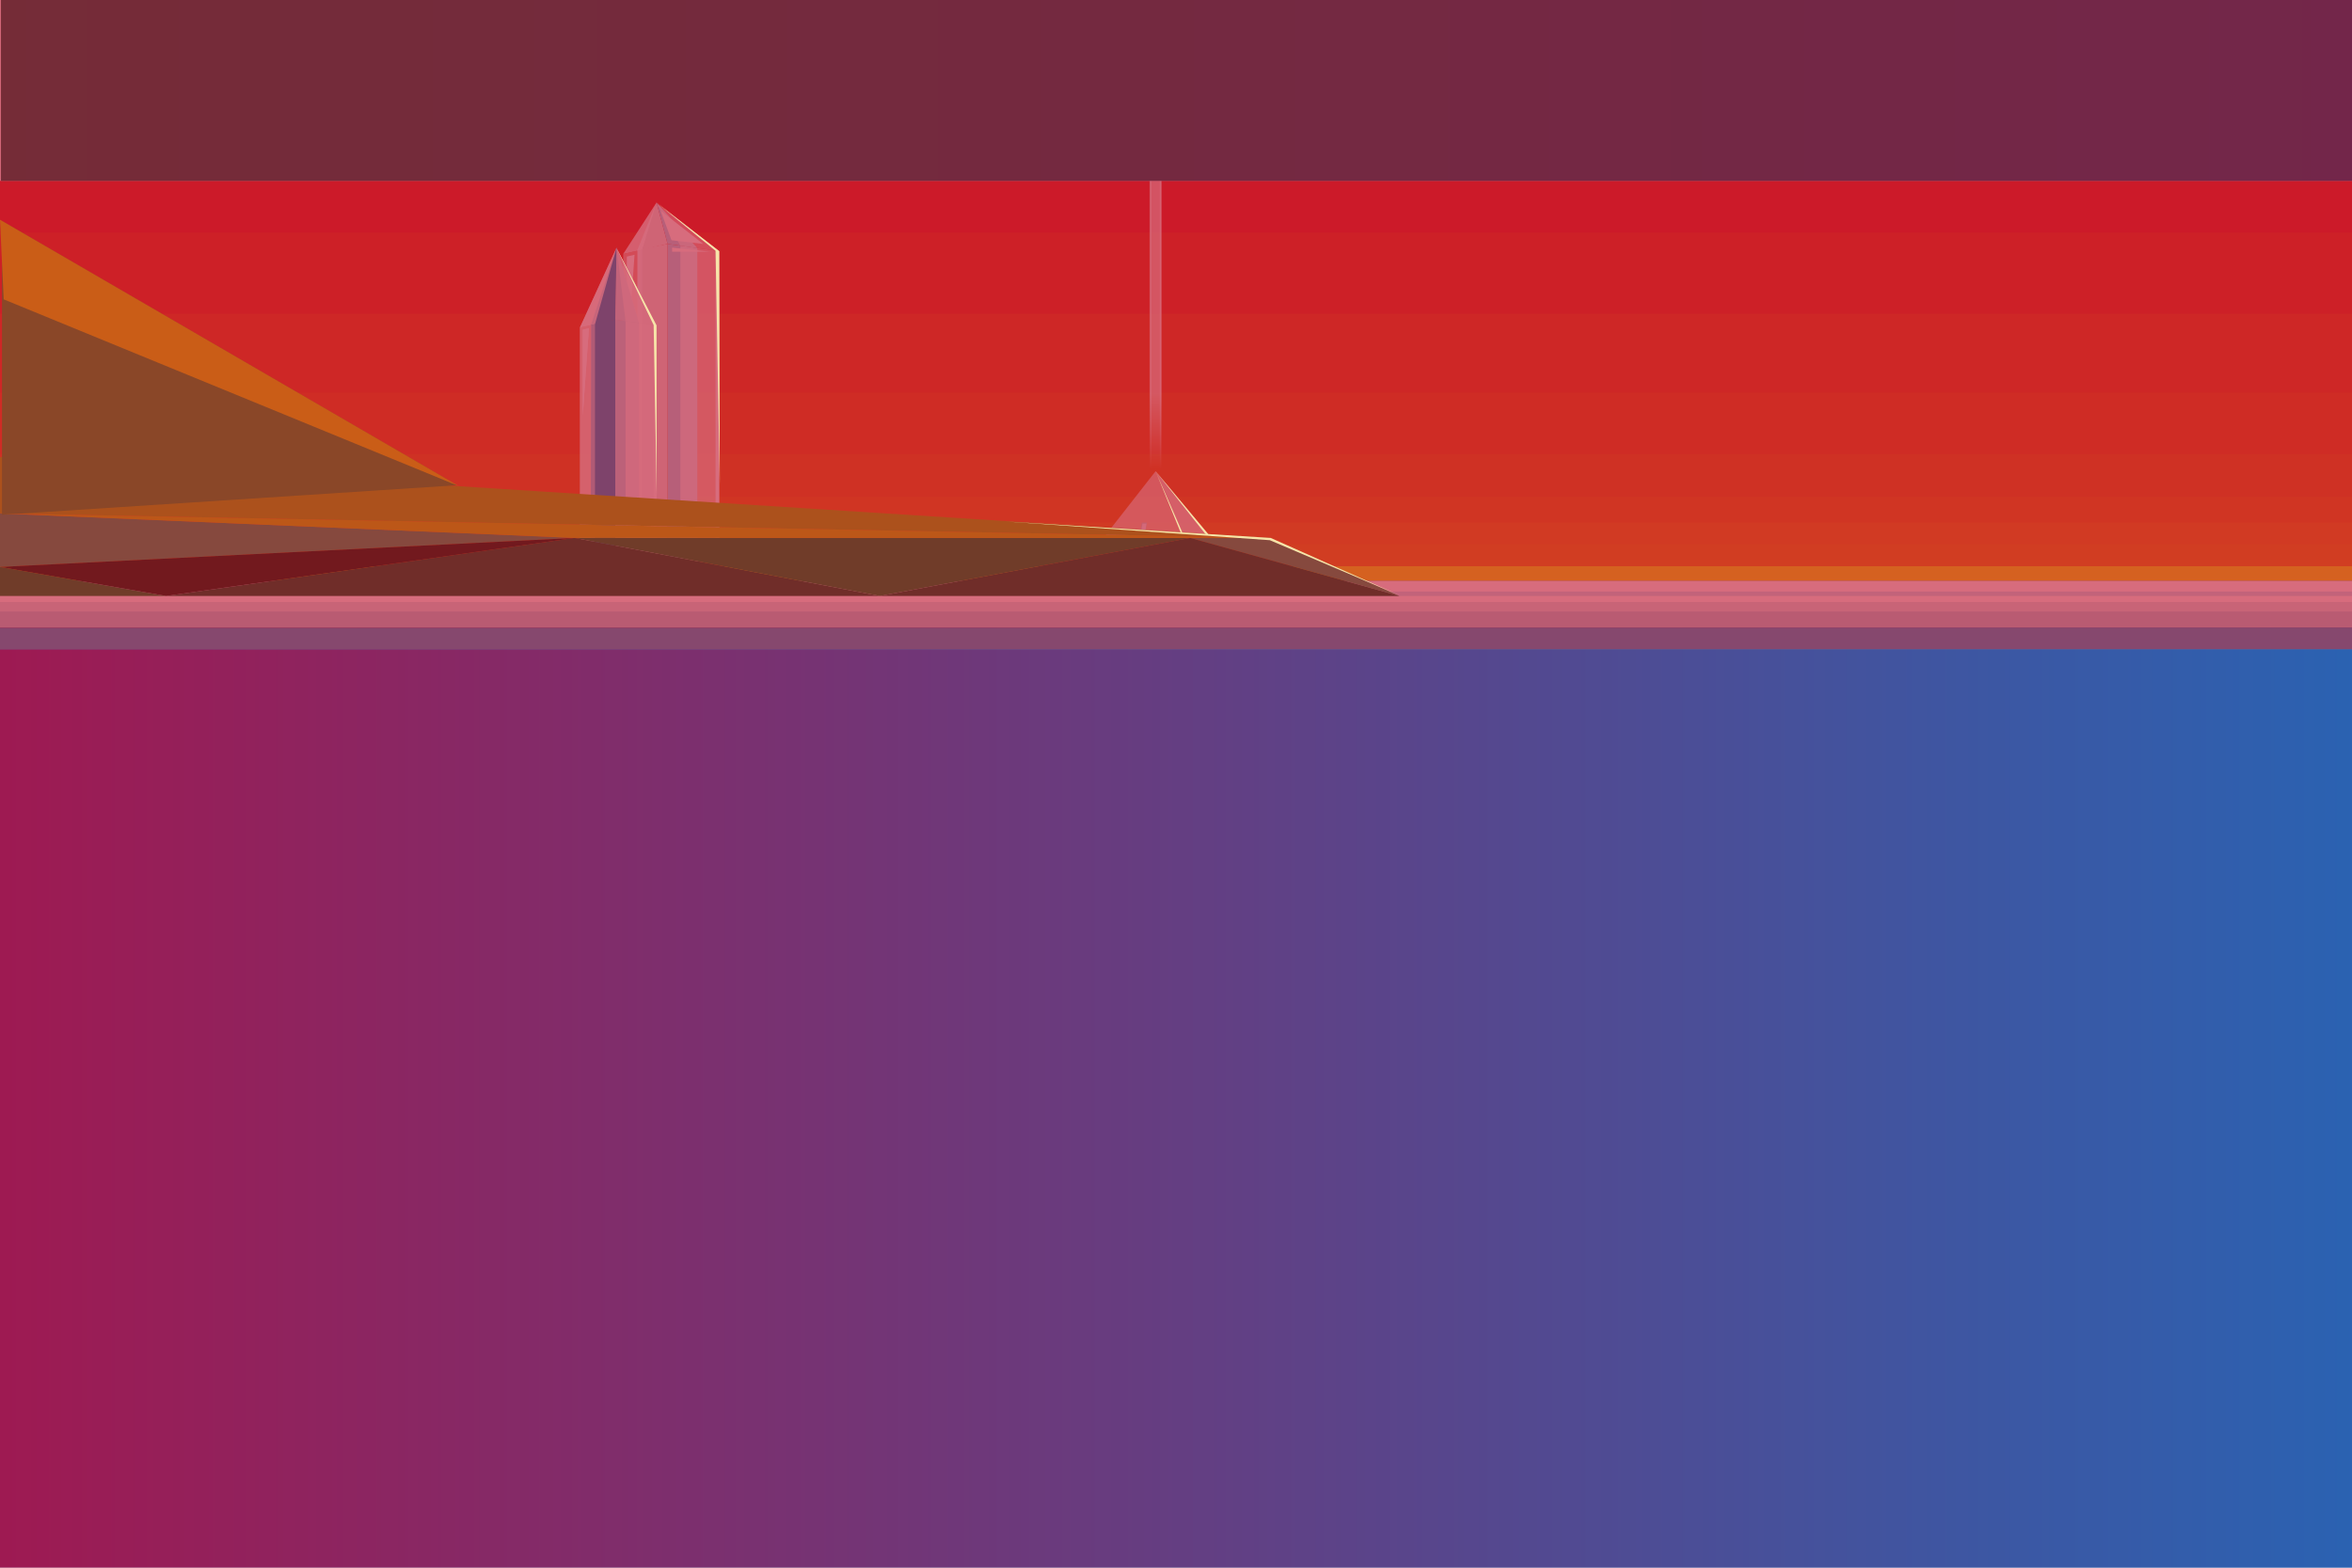
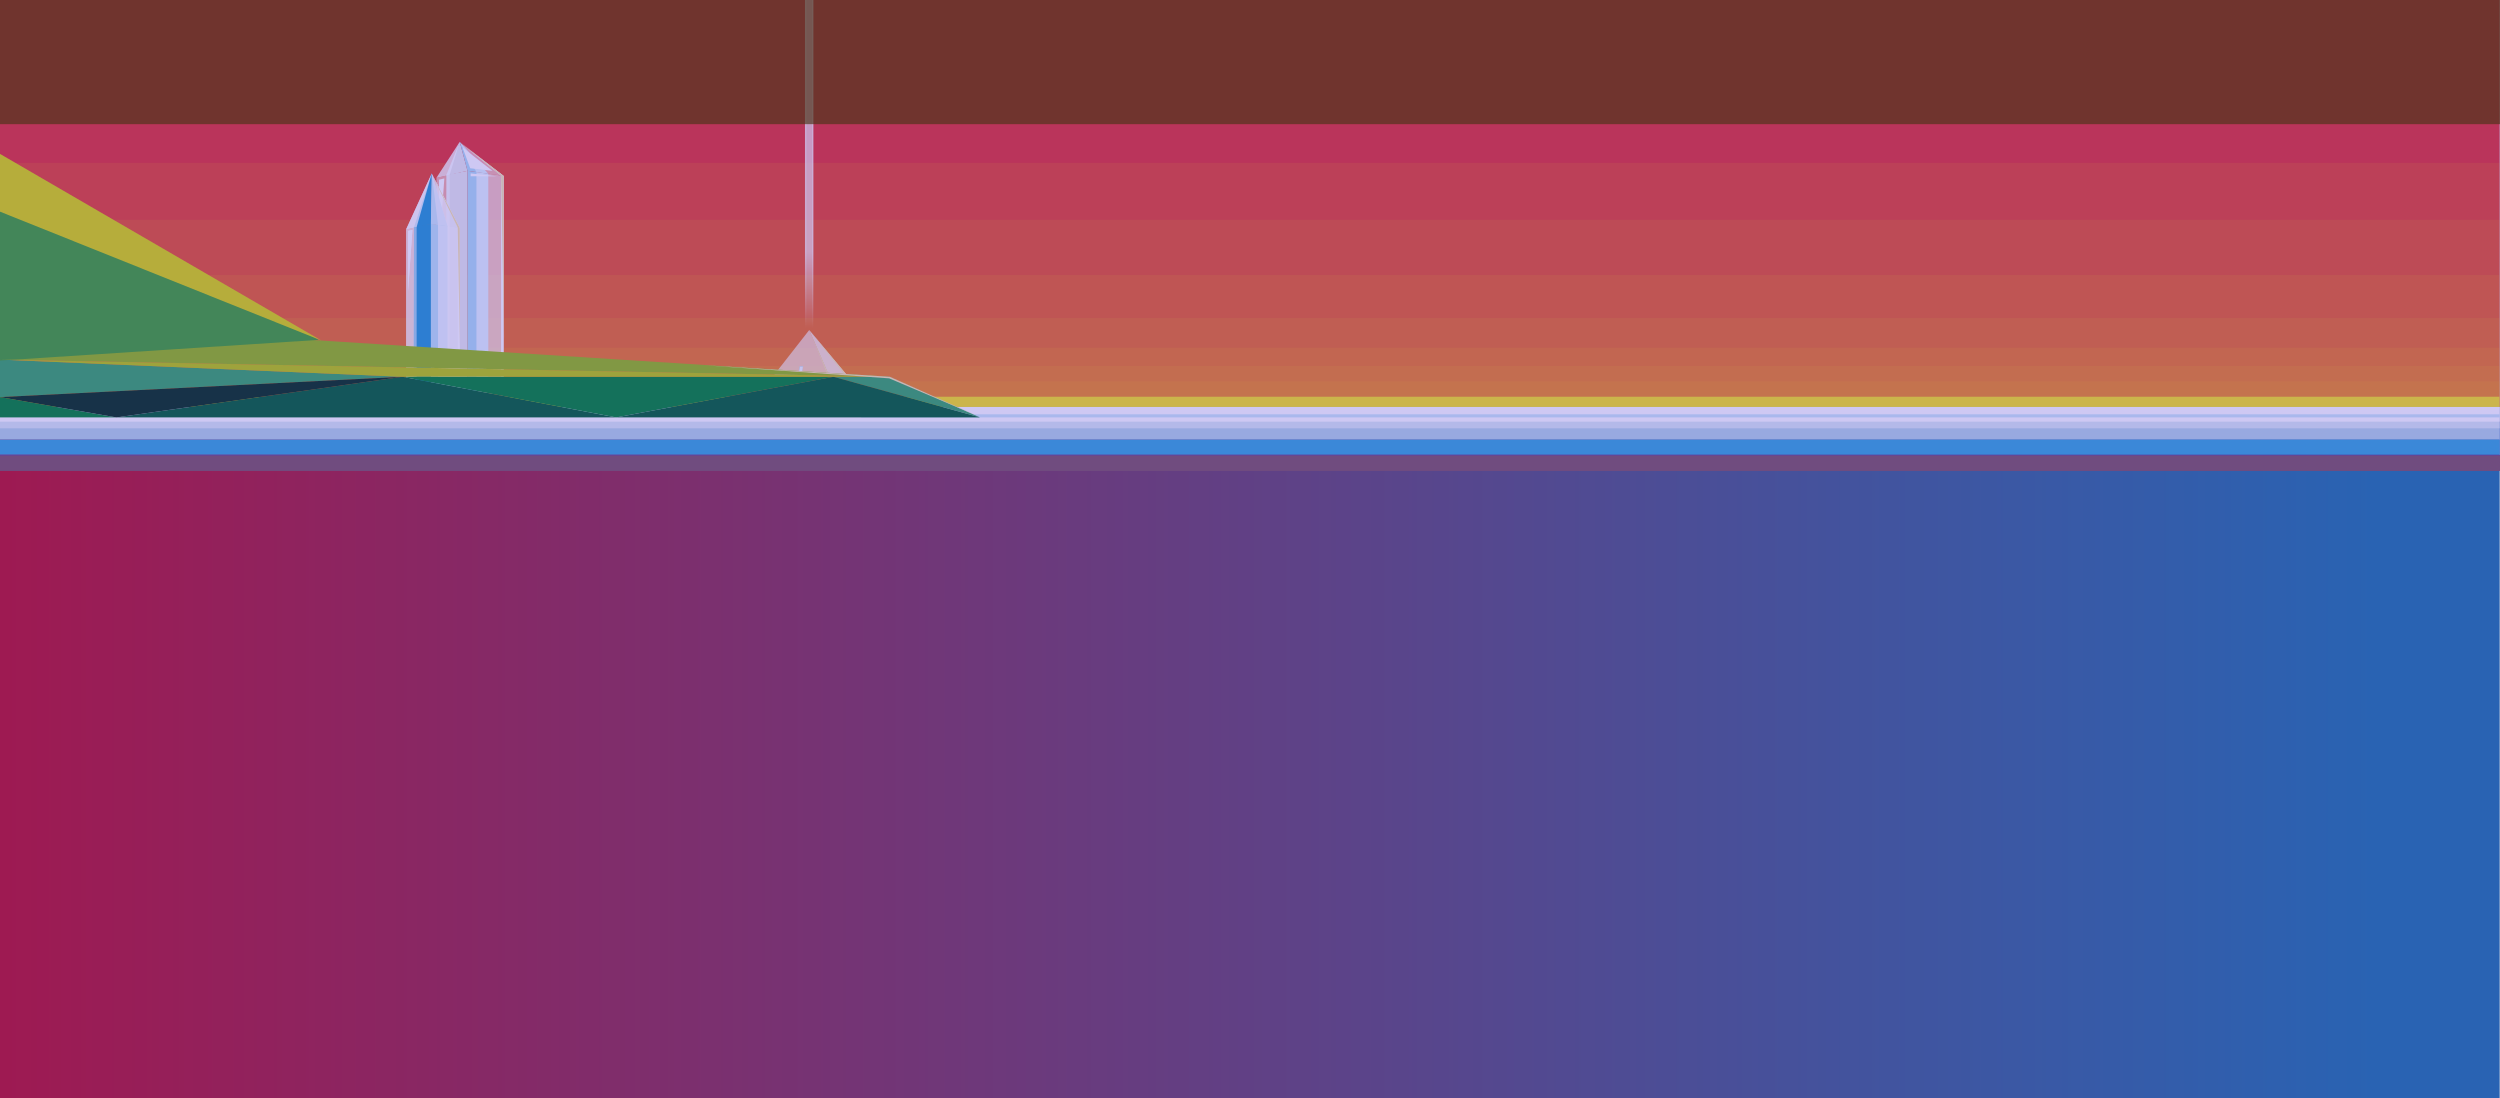
- <svg xmlns="http://www.w3.org/2000/svg" version="1.1" x="0" y="0" width="1200" height="800" viewBox="0 0 1200 800" enable-background="new 0 0 1200 800" xml:space="preserve">
-   <g id="Capa_1">
+ <svg xmlns="http://www.w3.org/2000/svg" version="1.1" id="Capa_1" x="0px" y="0px" width="1821.5px" height="800px" viewBox="0 0 1821.5 800" enable-background="new 0 0 1821.5 800" xml:space="preserve">
+   <g id="Capa_1_1_">
    <g>
-       <rect y="92.307" fill="#E3342E" width="1280.003" height="216.126" />
-       <rect y="118.648" opacity=".09" fill="#FAE608" enable-background="new" width="1280.003" height="170.271" />
-       <rect y="160.138" opacity=".09" fill="#FAE608" enable-background="new" width="1280.003" height="128.781" />
-       <rect y="200.372" opacity=".09" fill="#FAE608" enable-background="new" width="1280.003" height="88.547" />
-       <rect y="231.702" opacity=".09" fill="#FAE608" enable-background="new" width="1280.003" height="57.217" />
-       <rect y="253.392" opacity=".09" fill="#FAE608" enable-background="new" width="1280.003" height="35.527" />
-       <rect y="266.667" opacity=".09" fill="#FAE608" enable-background="new" width="1280.003" height="22.252" />
-       <rect y="277.793" opacity=".09" fill="#FAE608" enable-background="new" width="1280.003" height="11.126" />
-       <rect y="288.919" opacity=".98" fill="#FCE917" enable-background="new" width="1280.003" height="9.976" />
+       <rect x="0" y="0" fill="#E3342E" width="1821.25" height="308.434" />
+       <rect x="0" y="118.648" opacity="0.09" fill="#FAE608" enable-background="new    " width="1821.25" height="170.271" />
+       <rect x="0" y="160.138" opacity="0.09" fill="#FAE608" enable-background="new    " width="1821.25" height="128.78" />
+       <rect x="0" y="200.372" opacity="0.09" fill="#FAE608" enable-background="new    " width="1821.25" height="88.547" />
+       <rect x="0" y="231.702" opacity="0.09" fill="#FAE608" enable-background="new    " width="1821.25" height="57.217" />
+       <rect x="0" y="253.392" opacity="0.09" fill="#FAE608" enable-background="new    " width="1821.25" height="35.526" />
+       <rect x="0" y="266.667" opacity="0.09" fill="#FAE608" enable-background="new    " width="1821.25" height="22.252" />
+       <rect x="0" y="277.793" opacity="0.09" fill="#FAE608" enable-background="new    " width="1821.25" height="11.126" />
+       <rect x="0" y="288.919" opacity="0.98" fill="#FCE917" enable-background="new    " width="1821.25" height="9.977" />
      <g>
-         <path fill="#FFF" d="M314.576,126.38" />
-         <polygon fill="#229AD2" points="313.945,296.49 301.388,296.49 301.658,165.43 313.945,163.097" />
-         <polygon fill="#BDE3F5" points="313.945,291.498 326.05,291.498 326.05,164.791 313.945,163.097" />
-         <polygon opacity=".68" fill="#FFF" enable-background="new" points="334.967,292.625 319.147,292.625 319.147,163.825 334.967,166.04" />
-         <polygon fill="#229AD2" points="314.576,126.38 301.504,165.894 313.945,163.097" />
-         <polygon fill="#CCE9F7" points="314.576,126.38 326.05,164.791 313.945,163.097" />
-         <polygon opacity=".59" fill="#FFF" enable-background="new" points="314.646,126.801 319.147,163.825 334.967,166.04" />
-         <polygon opacity=".82" fill="#FFF" enable-background="new" points="314.576,126.38 303.565,165.43 295.869,167.16" />
-         <polygon opacity=".56" fill="#FFF" enable-background="new" points="303.565,165.43 295.869,167.151 295.869,292.856 303.565,292.856" />
-         <polygon fill="#FFF" points="334.967,166.04 314.646,126.801 333.496,165.894" />
-         <polygon fill="#FFF" points="333.496,293.632 334.967,293.632 334.967,166.04 333.496,165.894" />
-         <polygon fill="#FFF" points="297.328,212.127 297.328,168.252 300.47,167.507" />
+         <path fill="#FFFFFF" d="M314.575,126.38" />
+         <polygon fill="#229AD2" points="313.945,296.49 301.388,296.49 301.658,165.43 313.945,163.097    " />
+         <polygon fill="#BDE3F5" points="313.945,291.498 326.05,291.498 326.05,164.791 313.945,163.097    " />
+         <polygon opacity="0.68" fill="#FFFFFF" enable-background="new    " points="334.967,292.625 319.147,292.625 319.147,163.825      334.967,166.04    " />
+         <polygon fill="#229AD2" points="314.575,126.38 301.504,165.894 313.945,163.097    " />
+         <polygon fill="#CCE9F7" points="314.575,126.38 326.05,164.791 313.945,163.097    " />
+         <polygon opacity="0.59" fill="#FFFFFF" enable-background="new    " points="314.646,126.802 319.147,163.825 334.967,166.04         " />
+         <polygon opacity="0.82" fill="#FFFFFF" enable-background="new    " points="314.575,126.38 303.565,165.43 295.869,167.16         " />
+         <polygon opacity="0.56" fill="#FFFFFF" enable-background="new    " points="303.565,165.43 295.869,167.151 295.869,292.856      303.565,292.856    " />
+         <polygon fill="#FFFFFF" points="334.967,166.04 314.646,126.802 333.495,165.894    " />
+         <polygon fill="#FFFFFF" points="333.495,293.632 334.967,293.632 334.967,166.04 333.495,165.894    " />
+         <polygon fill="#FFFFFF" points="297.328,212.127 297.328,168.252 300.47,167.507    " />
      </g>
      <g>
-         <path fill="#FFF" d="M334.967,103.333" />
-         <polygon fill="#EAEAEC" points="340.617,291.498 324.893,291.498 325.23,127.399 340.617,124.477" />
-         <polygon fill="#B1DEF4" points="340.617,285.247 355.772,285.247 355.772,126.599 340.617,124.477" />
-         <polygon opacity=".68" fill="#FFF" enable-background="new" points="366.937,286.659 347.129,286.659 347.129,125.389 366.937,128.162" />
-         <polygon fill="#EAEAEC" points="334.967,103.333 325.038,127.98 340.617,124.477" />
-         <polygon fill="#B1DEF4" points="334.967,103.333 355.772,126.599 340.617,124.477" />
-         <polygon opacity=".59" fill="#FFF" enable-background="new" points="335.055,103.859 347.129,125.389 366.937,128.162" />
-         <polygon opacity=".82" fill="#FFF" enable-background="new" points="334.967,103.333 327.619,127.399 317.982,129.566" />
-         <polygon opacity=".56" fill="#FFF" enable-background="new" points="327.619,127.399 317.982,129.554 317.982,286.947 327.619,286.947" />
-         <polygon fill="#FFF" points="366.937,128.162 335.055,103.859 365.094,127.98" />
-         <polygon fill="#FFF" points="365.094,287.92 366.937,287.92 366.937,128.162 365.094,127.98" />
-         <polygon fill="#FFF" points="319.81,185.868 319.81,130.934 323.743,130.001" />
+         <path fill="#FFFFFF" d="M334.967,103.333" />
+         <polygon fill="#EAEAEC" points="340.616,291.498 324.893,291.498 325.23,127.399 340.616,124.477    " />
+         <polygon fill="#B1DEF4" points="340.616,285.247 355.772,285.247 355.772,126.599 340.616,124.477    " />
+         <polygon opacity="0.68" fill="#FFFFFF" enable-background="new    " points="366.937,286.659 347.129,286.659 347.129,125.389      366.937,128.162    " />
+         <polygon fill="#EAEAEC" points="334.967,103.333 325.037,127.98 340.616,124.477    " />
+         <polygon fill="#B1DEF4" points="334.967,103.333 355.772,126.599 340.616,124.477    " />
+         <polygon opacity="0.59" fill="#FFFFFF" enable-background="new    " points="335.055,103.859 347.129,125.389 366.937,128.162         " />
+         <polygon opacity="0.82" fill="#FFFFFF" enable-background="new    " points="334.967,103.333 327.618,127.399 317.982,129.566         " />
+         <polygon opacity="0.56" fill="#FFFFFF" enable-background="new    " points="327.618,127.399 317.982,129.554 317.982,286.947      327.618,286.947    " />
+         <polygon fill="#FFFFFF" points="366.937,128.162 335.055,103.859 365.094,127.98    " />
+         <polygon fill="#FFFFFF" points="365.094,287.92 366.937,287.92 366.937,128.162 365.094,127.98    " />
+         <polygon fill="#FFFFFF" points="319.81,185.868 319.81,130.934 323.742,130.001    " />
      </g>
-       <linearGradient id="SVGID_1_" gradientUnits="userSpaceOnUse" x1="196" y1="71.737" x2="1476.003" y2="71.737" gradientTransform="matrix(1 0 0 -1 -196 620)">
-         <stop offset="0" stop-color="#9E1A52" />
-         <stop offset=".951" stop-color="#2963B3" />
+       <linearGradient id="SVGID_1_" gradientUnits="userSpaceOnUse" x1="204.36" y1="621.903" x2="2025.61" y2="621.903" gradientTransform="matrix(1 0 0 1 -204.3599 -73.6406)">
+         <stop offset="0" style="stop-color:#9E1A52" />
+         <stop offset="0.951" style="stop-color:#2963B3" />
      </linearGradient>
-       <rect y="296.525" fill="url(#SVGID_1_)" width="1280.003" height="503.475" />
-       <rect y="296.525" fill="#B5D5E5" width="1280.003" height="23.819" />
-       <rect y="296.525" fill="#DBEAF1" width="1280.003" height="15.542" />
-       <rect y="296.525" fill="#FFF" width="1280.003" height="10.681" />
-       <rect y="320.344" fill="#36A7DA" width="1280.003" height="10.969" />
-       <rect x="627.445" y="301.865" fill="#CCE9F7" width="652.559" height="2.262" />
+       <rect x="0" y="296.525" fill="url(#SVGID_1_)" width="1821.25" height="503.475" />
+       <rect x="0" y="296.525" fill="#B5D5E5" width="1821.25" height="23.819" />
+       <rect x="0" y="296.525" fill="#DBEAF1" width="1821.25" height="15.542" />
+       <rect x="0" y="296.525" fill="#FFFFFF" width="1821.25" height="10.681" />
+       <rect x="0" y="320.344" fill="#36A7DA" width="1821.25" height="10.969" />
+       <rect x="627.445" y="301.865" fill="#CCE9F7" width="1193.807" height="2.262" />
      <g>
-         <path fill="#FFF" d="M314.576,126.38" />
-         <polygon fill="#229AD2" points="313.945,296.49 301.388,296.49 301.658,165.43 313.945,163.097" />
-         <polygon fill="#BDE3F5" points="313.945,291.498 326.05,291.498 326.05,164.791 313.945,163.097" />
-         <polygon opacity=".68" fill="#FFF" enable-background="new" points="334.967,292.625 319.147,292.625 319.147,163.825 334.967,166.04" />
-         <polygon fill="#229AD2" points="314.576,126.38 301.504,165.894 313.945,163.097" />
-         <polygon fill="#CCE9F7" points="314.576,126.38 326.05,164.791 313.945,163.097" />
-         <polygon opacity=".59" fill="#FFF" enable-background="new" points="314.646,126.801 319.147,163.825 334.967,166.04" />
-         <polygon opacity=".82" fill="#FFF" enable-background="new" points="314.576,126.38 303.565,165.43 295.869,167.16" />
-         <polygon opacity=".56" fill="#FFF" enable-background="new" points="303.565,165.43 295.869,167.151 295.869,292.856 303.565,292.856" />
-         <polygon fill="#FFF" points="334.967,166.04 314.646,126.801 333.496,165.894" />
-         <polygon fill="#FFF" points="333.496,293.632 334.967,293.632 334.967,166.04 333.496,165.894" />
-         <polygon fill="#FFF" points="297.328,212.127 297.328,168.252 300.47,167.507" />
+         <path fill="#FFFFFF" d="M314.575,126.38" />
+         <polygon fill="#229AD2" points="313.945,296.49 301.388,296.49 301.658,165.43 313.945,163.097    " />
+         <polygon fill="#BDE3F5" points="313.945,291.498 326.05,291.498 326.05,164.791 313.945,163.097    " />
+         <polygon opacity="0.68" fill="#FFFFFF" enable-background="new    " points="334.967,292.625 319.147,292.625 319.147,163.825      334.967,166.04    " />
+         <polygon fill="#229AD2" points="314.575,126.38 301.504,165.894 313.945,163.097    " />
+         <polygon fill="#CCE9F7" points="314.575,126.38 326.05,164.791 313.945,163.097    " />
+         <polygon opacity="0.59" fill="#FFFFFF" enable-background="new    " points="314.646,126.802 319.147,163.825 334.967,166.04         " />
+         <polygon opacity="0.82" fill="#FFFFFF" enable-background="new    " points="314.575,126.38 303.565,165.43 295.869,167.16         " />
+         <polygon opacity="0.56" fill="#FFFFFF" enable-background="new    " points="303.565,165.43 295.869,167.151 295.869,292.856      303.565,292.856    " />
+         <polygon fill="#FFFFFF" points="334.967,166.04 314.646,126.802 333.495,165.894    " />
+         <polygon fill="#FFFFFF" points="333.495,293.632 334.967,293.632 334.967,166.04 333.495,165.894    " />
+         <polygon fill="#FFFFFF" points="297.328,212.127 297.328,168.252 300.47,167.507    " />
      </g>
-       <polygon fill="#FFF" points="337.03,107.499 342.604,122.596 358.791,124.477" />
-       <polygon fill="#FFF" points="342.923,128.451 362.153,128.451 342.923,126.349" />
+       <polygon fill="#FFFFFF" points="337.03,107.499 342.604,122.596 358.79,124.477   " />
+       <polygon fill="#FFFFFF" points="342.923,128.451 362.153,128.451 342.923,126.349   " />
      <g>
-         <polygon opacity=".63" fill="#FFF" enable-background="new" points="564.115,273.039 589.593,240.461 603.719,273.039" />
-         <polygon opacity=".76" fill="#FFF" enable-background="new" points="616.842,273.039 589.593,240.461 603.719,273.039" />
-         <polygon opacity=".61" fill="#B6E0F4" enable-background="new" points="584.129,273.039 581.524,273.039 582.558,266.682 585.163,266.682" />
-         <polygon opacity=".79" fill="#FFF" enable-background="new" points="584.023,273.039 581.976,273.039 582.882,267.199 584.928,267.199" />
+         <polygon opacity="0.63" fill="#FFFFFF" enable-background="new    " points="564.115,273.039 589.593,240.461 603.719,273.039         " />
+         <polygon opacity="0.76" fill="#FFFFFF" enable-background="new    " points="616.842,273.039 589.593,240.461 603.719,273.039         " />
+         <polygon opacity="0.61" fill="#B6E0F4" enable-background="new    " points="584.129,273.039 581.524,273.039 582.558,266.682      585.162,266.682    " />
+         <polygon opacity="0.79" fill="#FFFFFF" enable-background="new    " points="584.023,273.039 581.976,273.039 582.882,267.199      584.928,267.199    " />
      </g>
-       <polygon fill="#95BD0F" points="0,233.196 647.867,274.508 0,262.018" />
-       <polygon fill="#37A862" points="293.127,274.508 0,289.318 0,262.018" />
-       <polygon fill="#00632E" points="84.71,304.127 448.907,304.127 293.127,274.508" />
-       <polygon fill="#00882F" points="607.225,274.508 448.907,304.127 293.127,274.508" />
-       <polygon fill="#37A862" points="714.002,304.127 647.867,274.508 607.225,274.508" />
-       <polygon fill="#00632E" points="448.907,304.127 714.002,304.127 607.225,274.508" />
-       <polygon fill="#40A42C" points="1.024,112.817 233.185,247.624 1.024,262.706" />
-       <polygon fill="#DEDA03" points="1.89,152.768 234.209,248.131 0,112.129" />
-       <polygon fill="#00882F" points="0,304.127 84.71,304.127 0,289.318" />
-       <polygon fill="#043115" points="0,289.318 293.127,274.508 84.71,304.127" />
-       <polygon fill="#BDCC04" points="0,262.018 647.867,274.508 293.127,274.508" />
-       <linearGradient id="SVGID_2_" gradientUnits="userSpaceOnUse" x1="785.594" y1="380.796" x2="785.594" y2="546.129" gradientTransform="matrix(1 0 0 -1 -196 620)">
-         <stop offset="0" stop-color="#FFFFFF" stop-opacity="0" />
-         <stop offset=".233" stop-color="#FFFFFF" stop-opacity="0.69" />
+       <polygon fill="#95BD0F" points="0,233.196 647.866,274.508 0,262.018   " />
+       <polygon fill="#37A862" points="293.127,274.508 0,289.318 0,262.018   " />
+       <polygon fill="#00632E" points="84.71,304.127 448.906,304.127 293.127,274.508   " />
+       <polygon fill="#00882F" points="607.225,274.508 448.906,304.127 293.127,274.508   " />
+       <polygon fill="#37A862" points="714.002,304.127 647.866,274.508 607.225,274.508   " />
+       <polygon fill="#00632E" points="448.906,304.127 714.002,304.127 607.225,274.508   " />
+       <polygon fill="#40A42C" points="0,112.817 232.161,247.624 0,262.706   " />
+       <polygon fill="#DEDA03" points="0,154.217 234.209,248.131 0,112.129   " />
+       <polygon fill="#00882F" points="0,304.127 84.71,304.127 0,289.318   " />
+       <polygon fill="#043115" points="0,289.318 293.127,274.508 84.71,304.127   " />
+       <polygon fill="#BDCC04" points="0,262.018 647.866,274.508 293.127,274.508   " />
+       <linearGradient id="SVGID_2_" gradientUnits="userSpaceOnUse" x1="793.952" y1="312.844" x2="793.952" y2="73.64" gradientTransform="matrix(1 0 0 1 -204.3599 -73.6406)">
+         <stop offset="0" style="stop-color:#FFFFFF;stop-opacity:0" />
+         <stop offset="0.233" style="stop-color:#FFFFFF;stop-opacity:0.69" />
      </linearGradient>
-       <rect x="586.958" y="73.87" fill="url(#SVGID_2_)" width="5.271" height="165.334" />
-       <linearGradient id="SVGID_3_" gradientUnits="userSpaceOnUse" x1="782.957" y1="380.796" x2="782.957" y2="546.129" gradientTransform="matrix(1 0 0 -1 -196 620)">
-         <stop offset="0" stop-color="#FFFFFF" stop-opacity="0" />
-         <stop offset=".233" stop-color="#FFFFFF" stop-opacity="0.69" />
+       <rect x="586.957" y="0" fill="url(#SVGID_2_)" width="5.271" height="239.204" />
+       <linearGradient id="SVGID_3_" gradientUnits="userSpaceOnUse" x1="791.317" y1="312.844" x2="791.317" y2="73.64" gradientTransform="matrix(1 0 0 1 -204.3599 -73.6406)">
+         <stop offset="0" style="stop-color:#FFFFFF;stop-opacity:0" />
+         <stop offset="0.233" style="stop-color:#FFFFFF;stop-opacity:0.69" />
      </linearGradient>
-       <rect x="586.503" y="73.87" fill="url(#SVGID_3_)" width=".909" height="165.334" />
-       <linearGradient id="SVGID_4_" gradientUnits="userSpaceOnUse" x1="788.227" y1="380.796" x2="788.227" y2="546.129" gradientTransform="matrix(1 0 0 -1 -196 620)">
-         <stop offset="0" stop-color="#FFFFFF" stop-opacity="0" />
-         <stop offset=".233" stop-color="#FFFFFF" stop-opacity="0.69" />
+       <rect x="586.503" y="0" fill="url(#SVGID_3_)" width="0.908" height="239.204" />
+       <linearGradient id="SVGID_4_" gradientUnits="userSpaceOnUse" x1="796.584" y1="312.844" x2="796.584" y2="73.64" gradientTransform="matrix(1 0 0 1 -204.3599 -73.6406)">
+         <stop offset="0" style="stop-color:#FFFFFF;stop-opacity:0" />
+         <stop offset="0.233" style="stop-color:#FFFFFF;stop-opacity:0.69" />
      </linearGradient>
-       <rect x="591.771" y="73.87" fill="url(#SVGID_4_)" width=".909" height="165.334" />
-       <linearGradient id="SVGID_5_" gradientUnits="userSpaceOnUse" x1="196.499" y1="573.847" x2="1476.502" y2="573.847" gradientTransform="matrix(1 0 0 -1 -196 620)">
-         <stop offset="0" stop-color="#0C6052" />
-         <stop offset=".951" stop-color="#075281" />
-       </linearGradient>
-       <rect x=".499" fill="url(#SVGID_5_)" width="1280.003" height="92.307" />
+       <rect x="591.771" y="0" fill="url(#SVGID_4_)" width="0.909" height="239.204" />
    </g>
-     <g id="Capa_10" opacity=".86">
-       <polygon opacity=".69" fill="#BD0926" enable-background="new" points="-96.5,-40.5 1244.5,-40.5 1244.5,331.312 -101.5,331.312" />
-     </g>
-     <polygon fill="#F7E5A9" points="314.646,126.801 334.967,166.04 335.055,252.25 333.496,165.894" />
-     <polygon fill="#F7E5A9" points="334.967,103.333 366.937,128.162 367.25,247.25 365.094,127.98" />
+     <polygon fill="#F7E5A9" points="314.646,126.802 334.967,166.04 335.055,252.25 333.495,165.894  " />
+     <polygon fill="#F7E5A9" points="334.967,103.333 366.937,128.162 367.25,247.25 365.094,127.98  " />
  </g>
  <g id="Capa_2">
-     <polygon fill="#F7E5A9" points="713.667,303.667 647.867,275.667 513.667,266.167 648.334,274.508" />
-     <polygon fill="#F7E5A9" points="589.593,240.461 603.217,271.661 602.367,271.661" />
-     <polygon fill="#F7E5A9" points="616.842,273.039 589.593,240.461 614.949,272.44" />
+     <polygon fill="#F7E5A9" points="713.666,303.667 647.866,275.667 513.666,266.167 648.334,274.508  " />
+     <polygon fill="#F7E5A9" points="589.593,240.461 603.217,271.661 602.366,271.661  " />
+     <polygon fill="#F7E5A9" points="616.842,273.039 589.593,240.461 614.948,272.44  " />
  </g>
+   <rect x="0" y="331.376" fill="#704C7F" width="1821.749" height="11.759" />
+   <rect x="0" y="0" opacity="0.75" fill="#49342E" width="1821.749" height="90.5" />
+   <rect x="0" y="90.5" opacity="0.27" fill="#4934D4" width="1821.749" height="241.605" />
</svg>
